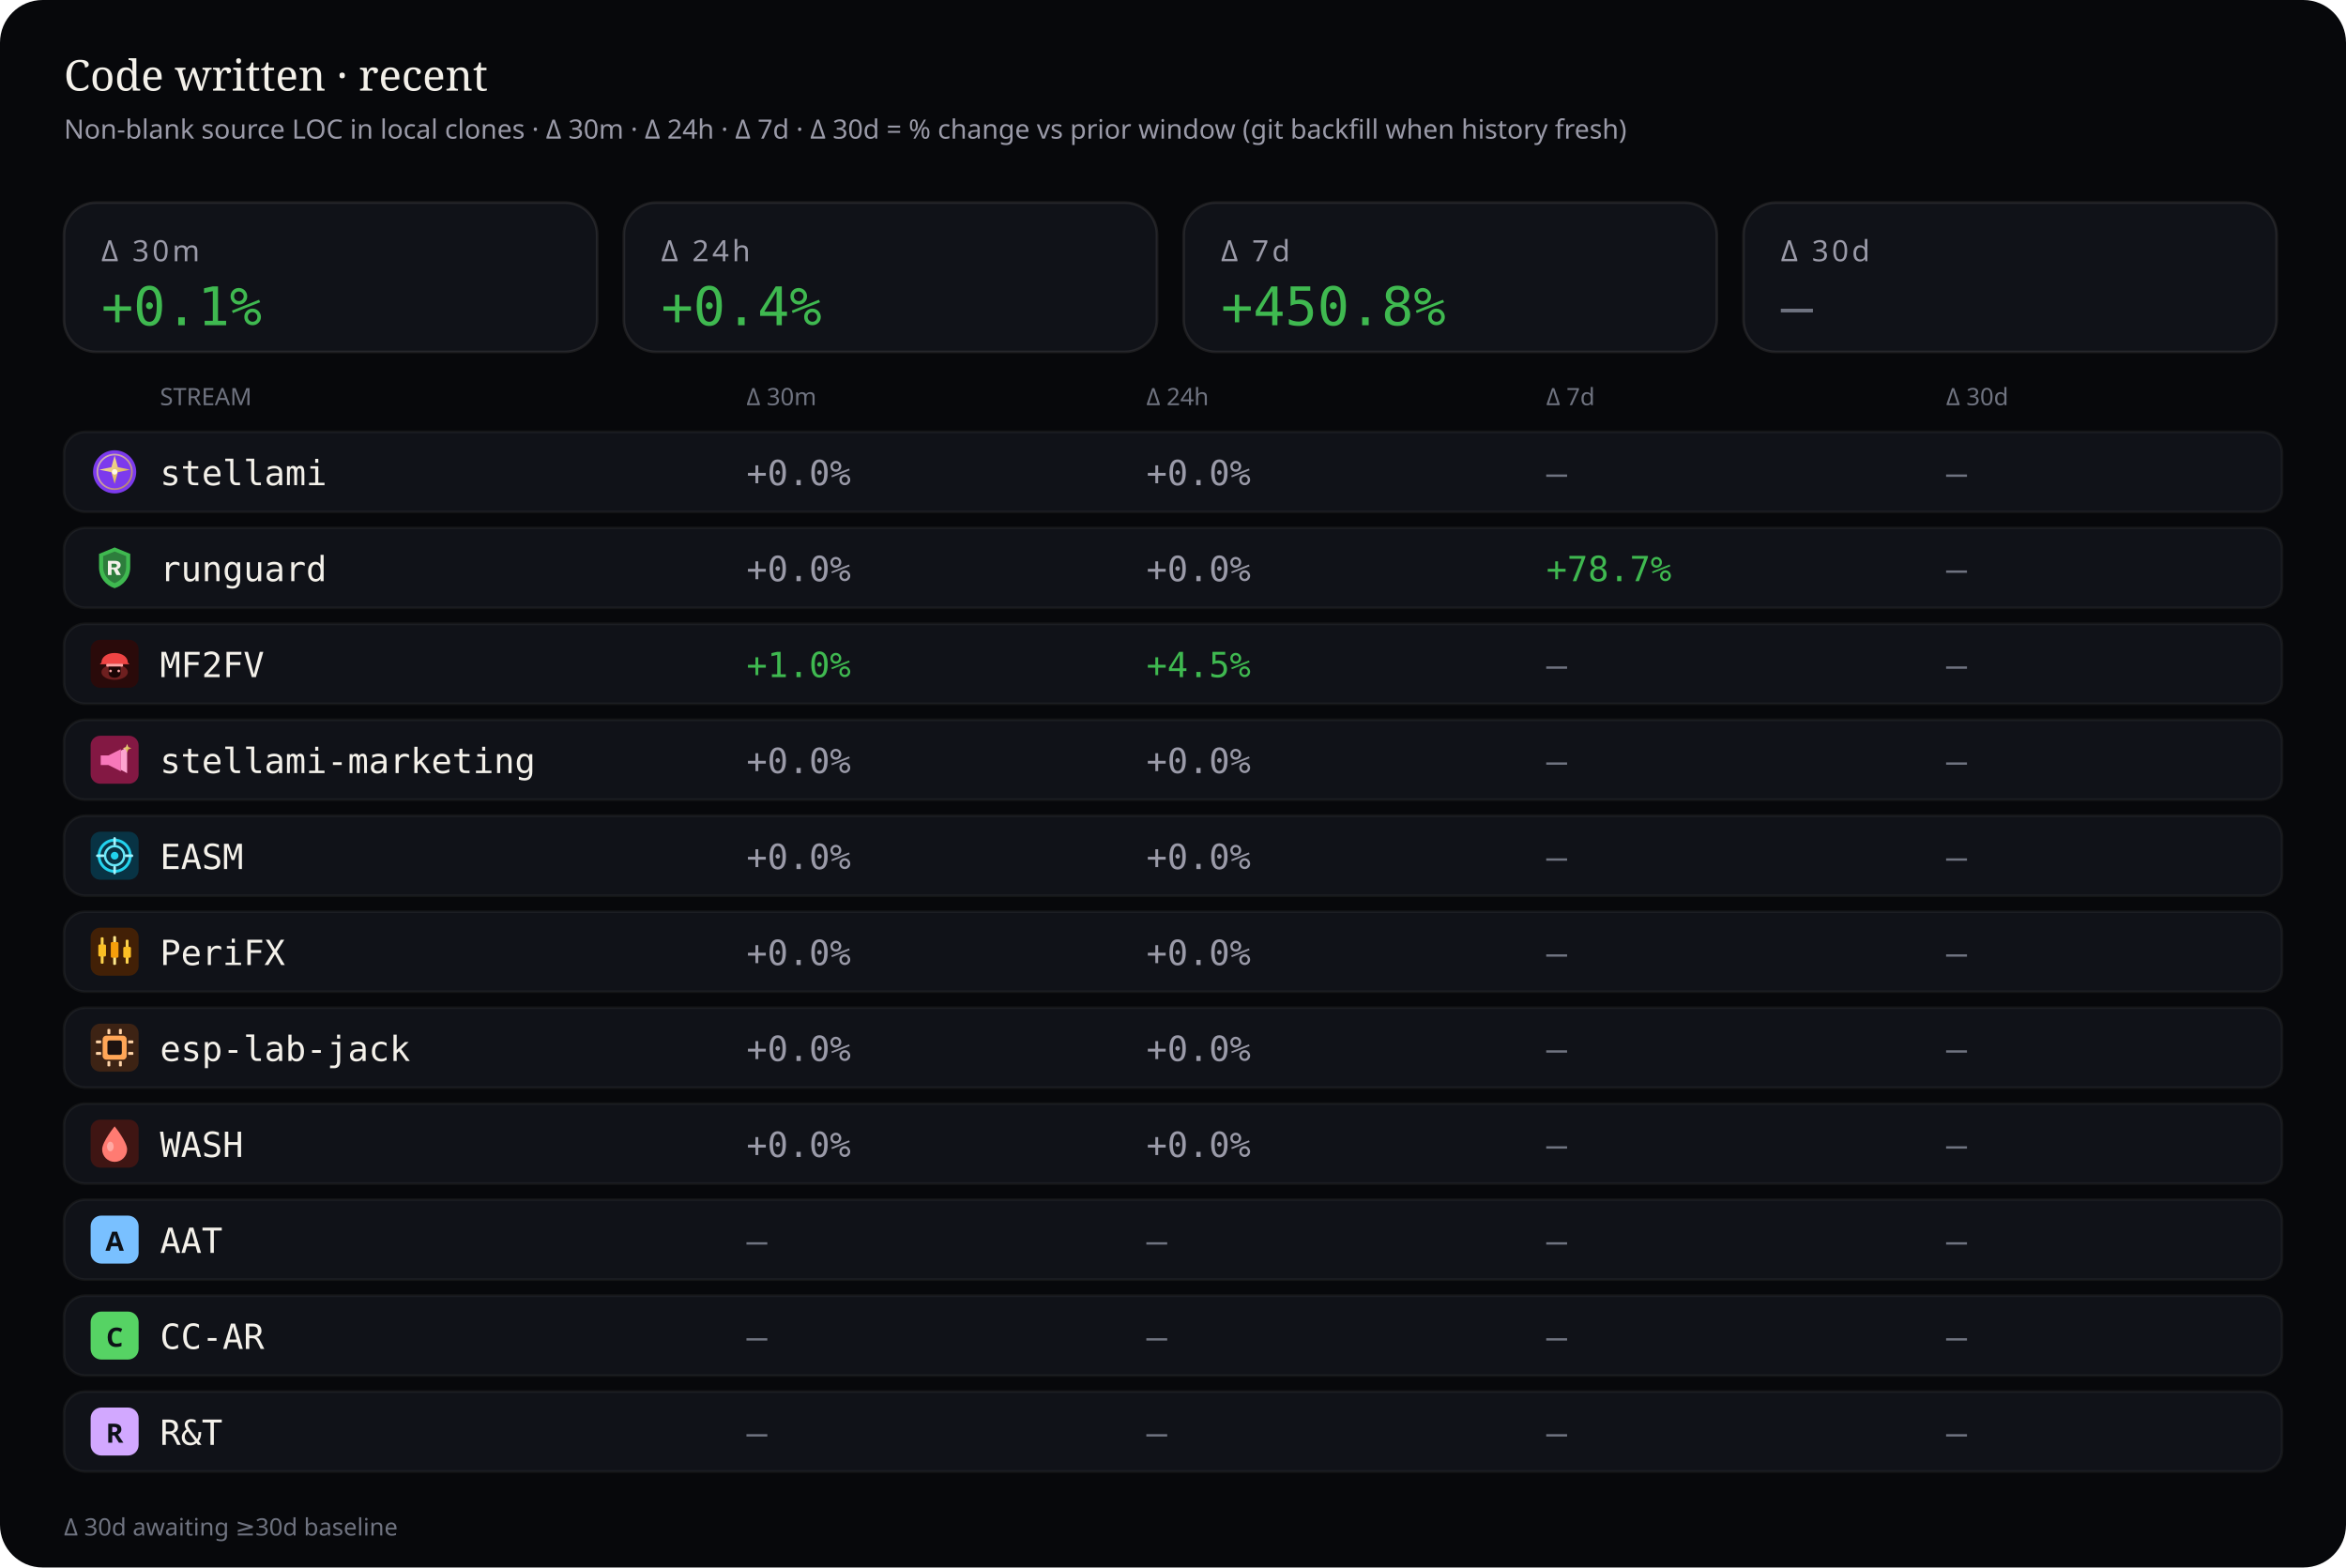
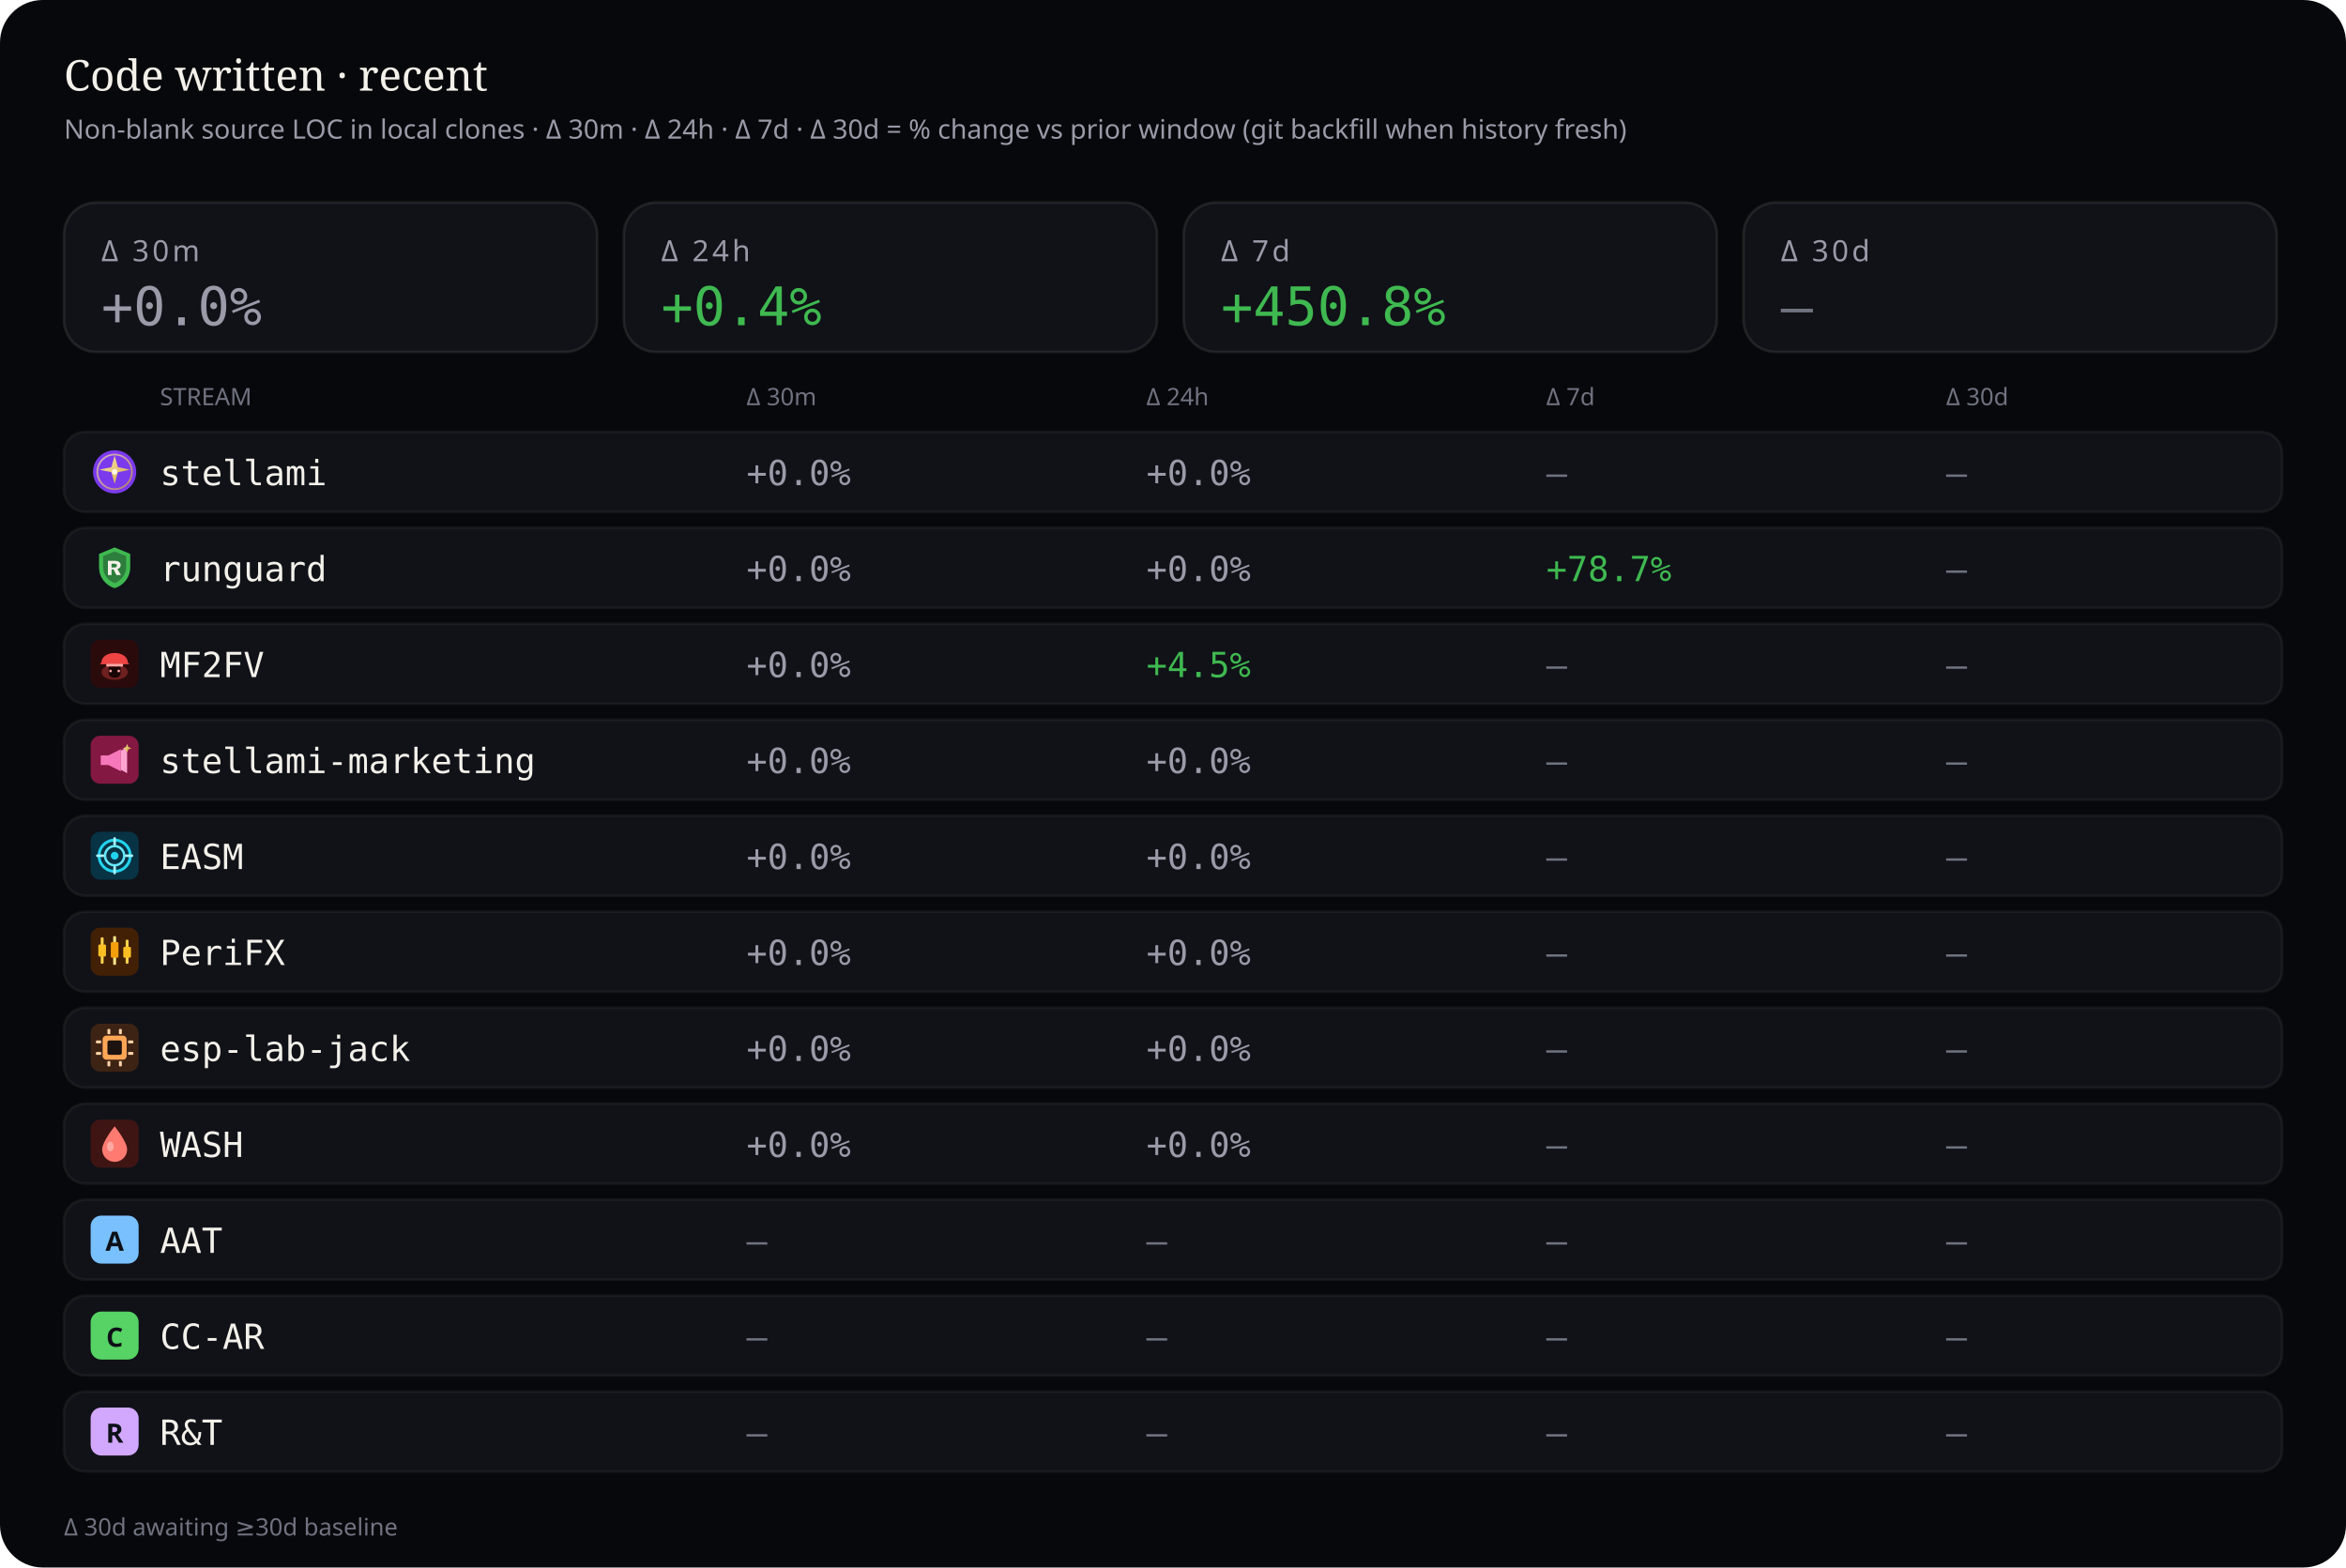
<svg xmlns="http://www.w3.org/2000/svg" viewBox="0 0 880 588" width="880" height="588" role="img" aria-label="Source code deltas — 30 minutes, 24 hours, 7 days, and 30 days">
  <rect width="880" height="588" rx="16" fill="#07080b" />
  <text x="24" y="34" fill="#f4f1ea" font-size="16" font-family="ui-serif, Georgia, serif">Code written · recent</text>
  <text x="24" y="52" fill="#9a9aa8" font-size="10" font-family="ui-sans-serif, system-ui, sans-serif">Non-blank source LOC in local clones · Δ 30m · Δ 24h · Δ 7d · Δ 30d = % change vs prior window (git backfill when history fresh)</text>
  <rect x="24" y="76" width="200" height="56" rx="12" fill="#101218" stroke="rgba(232,228,214,0.10)" />
  <text x="38" y="98" fill="#9a9aa8" font-size="11" font-family="ui-sans-serif, system-ui, sans-serif" letter-spacing="1.2">Δ 30m</text>
-   <text x="38" y="122" fill="#3fb950" font-size="20" font-family="ui-monospace, SFMono-Regular, monospace">+0.1%</text>
+   <text x="38" y="122" fill="#9a9aa8" font-size="20" font-family="ui-monospace, SFMono-Regular, monospace">+0.0%</text>
  <rect x="234" y="76" width="200" height="56" rx="12" fill="#101218" stroke="rgba(232,228,214,0.10)" />
  <text x="248" y="98" fill="#9a9aa8" font-size="11" font-family="ui-sans-serif, system-ui, sans-serif" letter-spacing="1.2">Δ 24h</text>
  <text x="248" y="122" fill="#3fb950" font-size="20" font-family="ui-monospace, SFMono-Regular, monospace">+0.4%</text>
  <rect x="444" y="76" width="200" height="56" rx="12" fill="#101218" stroke="rgba(232,228,214,0.10)" />
  <text x="458" y="98" fill="#9a9aa8" font-size="11" font-family="ui-sans-serif, system-ui, sans-serif" letter-spacing="1.2">Δ 7d</text>
  <text x="458" y="122" fill="#3fb950" font-size="20" font-family="ui-monospace, SFMono-Regular, monospace">+450.8%</text>
  <rect x="654" y="76" width="200" height="56" rx="12" fill="#101218" stroke="rgba(232,228,214,0.10)" />
  <text x="668" y="98" fill="#9a9aa8" font-size="11" font-family="ui-sans-serif, system-ui, sans-serif" letter-spacing="1.2">Δ 30d</text>
  <text x="668" y="122" fill="#6f7380" font-size="20" font-family="ui-monospace, SFMono-Regular, monospace">—</text>
  <text x="60" y="152" fill="#6f7380" font-size="9" font-family="ui-sans-serif, system-ui, sans-serif">STREAM</text>
  <text x="280" y="152" fill="#6f7380" font-size="9" font-family="ui-sans-serif, system-ui, sans-serif">Δ 30m</text>
  <text x="430" y="152" fill="#6f7380" font-size="9" font-family="ui-sans-serif, system-ui, sans-serif">Δ 24h</text>
  <text x="580" y="152" fill="#6f7380" font-size="9" font-family="ui-sans-serif, system-ui, sans-serif">Δ 7d</text>
  <text x="730" y="152" fill="#6f7380" font-size="9" font-family="ui-sans-serif, system-ui, sans-serif">Δ 30d</text>
  <rect x="24" y="162" width="832" height="30" rx="8" fill="#101218" stroke="rgba(232,228,214,0.06)" />
  <g id="stream_logo_stellami" class="stream_logo" data-stream="stellami" transform="translate(34.0,168.0) scale(0.9)" opacity="1.0">
    <defs>
      <linearGradient id="stream_logo_stellami-stellami-gold" x1="0%" y1="0%" x2="100%" y2="100%">
        <stop offset="0%" stop-color="#f5e6a8" />
        <stop offset="55%" stop-color="#e8c57a" />
        <stop offset="100%" stop-color="#c9a227" />
      </linearGradient>
    </defs>
    <circle cx="10" cy="10" r="9" fill="#7c3aed" />
    <circle cx="10" cy="10" r="7.2" fill="none" stroke="url(#stream_logo_stellami-stellami-gold)" stroke-width="0.7" opacity=".7" />
    <path fill="url(#stream_logo_stellami-stellami-gold)" d="M10 3.2 L11.35 8.05 L16.4 9.1 L11.35 10.15 L10 15 L8.65 10.15 L3.6 9.1 L8.65 8.05 Z" />
    <circle cx="10" cy="10" r="1.15" fill="#fff8e8" />
  </g>
  <use class="stream_logo" data-stream="stellami" href="#stream_logo_stellami" x="34.0" y="168.0" width="18" height="18" opacity="0" />
  <text x="60" y="182" fill="#f4f1ea" font-size="13" font-family="ui-monospace, SFMono-Regular, monospace">stellami</text>
  <text x="280" y="182" fill="#9a9aa8" font-size="13" font-family="ui-monospace, SFMono-Regular, monospace">+0.0%</text>
  <text x="430" y="182" fill="#9a9aa8" font-size="13" font-family="ui-monospace, SFMono-Regular, monospace">+0.0%</text>
  <text x="580" y="182" fill="#6f7380" font-size="13" font-family="ui-monospace, SFMono-Regular, monospace">—</text>
  <text x="730" y="182" fill="#6f7380" font-size="13" font-family="ui-monospace, SFMono-Regular, monospace">—</text>
  <rect x="24" y="198" width="832" height="30" rx="8" fill="#101218" stroke="rgba(232,228,214,0.06)" />
  <g id="stream_logo_runguard" class="stream_logo" data-stream="runguard" transform="translate(34.0,204.0) scale(0.9)" opacity="1.0">
    <path fill="#3fb950" d="M10 1.5 L16.5 4.2 V9.8 C16.5 14.1 13.6 17.4 10 18.5 C6.4 17.4 3.5 14.1 3.5 9.8 V4.2 Z" />
    <path fill="#0d1117" fill-opacity=".35" d="M10 3.2 L14.8 5.1 V9.7 C14.8 12.9 12.6 15.4 10 16.4 C7.4 15.4 5.2 12.9 5.2 9.7 V5.1 Z" />
    <path fill="#f4f1ea" d="M7.2 7.1h3.1c1.35 0 2.2.7 2.2 1.75 0 .85-.5 1.45-1.35 1.65L12.6 13h-1.85l-1.2-2.35H8.7V13H7.2V7.1zm1.5 1.2v1.55h1.35c.55 0 .9-.28.9-.75s-.35-.8-.9-.8H8.7z" />
  </g>
  <use class="stream_logo" data-stream="runguard" href="#stream_logo_runguard" x="34.0" y="204.0" width="18" height="18" opacity="0" />
  <text x="60" y="218" fill="#f4f1ea" font-size="13" font-family="ui-monospace, SFMono-Regular, monospace">runguard</text>
  <text x="280" y="218" fill="#9a9aa8" font-size="13" font-family="ui-monospace, SFMono-Regular, monospace">+0.0%</text>
  <text x="430" y="218" fill="#9a9aa8" font-size="13" font-family="ui-monospace, SFMono-Regular, monospace">+0.0%</text>
  <text x="580" y="218" fill="#3fb950" font-size="13" font-family="ui-monospace, SFMono-Regular, monospace">+78.7%</text>
  <text x="730" y="218" fill="#6f7380" font-size="13" font-family="ui-monospace, SFMono-Regular, monospace">—</text>
  <rect x="24" y="234" width="832" height="30" rx="8" fill="#101218" stroke="rgba(232,228,214,0.06)" />
  <g id="stream_logo_mf2fv" class="stream_logo" data-stream="mf2fv" transform="translate(34.0,240.0) scale(0.9)" opacity="1.0">
    <rect width="20" height="20" rx="4" fill="#2a0a0a" />
    <ellipse cx="10" cy="13.5" rx="5.5" ry="3.2" fill="#ef4444" opacity=".35" />
    <path fill="#ef4444" d="M4.5 9.5 C4.5 7.2 6.8 5.5 10 5.5 S15.5 7.2 15.5 9.5 L16.2 10.2 H3.8 Z" />
    <rect x="6.5" y="10" width="7" height="1.2" rx="0.4" fill="#fca5a5" />
    <path fill="#1a0505" d="M7.5 11.2 h5 v2.8 c0 1-1.1 1.8-2.5 1.8 s-2.5-.8-2.5-1.8 v-2.8z" />
    <circle cx="8.3" cy="13" r="0.55" fill="#fca5a5" />
    <circle cx="11.7" cy="13" r="0.55" fill="#fca5a5" />
  </g>
  <use class="stream_logo" data-stream="mf2fv" href="#stream_logo_mf2fv" x="34.0" y="240.0" width="18" height="18" opacity="0" />
  <text x="60" y="254" fill="#f4f1ea" font-size="13" font-family="ui-monospace, SFMono-Regular, monospace">MF2FV</text>
-   <text x="280" y="254" fill="#3fb950" font-size="13" font-family="ui-monospace, SFMono-Regular, monospace">+1.0%</text>
+   <text x="280" y="254" fill="#9a9aa8" font-size="13" font-family="ui-monospace, SFMono-Regular, monospace">+0.0%</text>
  <text x="430" y="254" fill="#3fb950" font-size="13" font-family="ui-monospace, SFMono-Regular, monospace">+4.5%</text>
  <text x="580" y="254" fill="#6f7380" font-size="13" font-family="ui-monospace, SFMono-Regular, monospace">—</text>
  <text x="730" y="254" fill="#6f7380" font-size="13" font-family="ui-monospace, SFMono-Regular, monospace">—</text>
  <rect x="24" y="270" width="832" height="30" rx="8" fill="#101218" stroke="rgba(232,228,214,0.06)" />
  <g id="stream_logo_stellami-marketing" class="stream_logo" data-stream="stellami-marketing" transform="translate(34.0,276.0) scale(0.9)" opacity="1.0">
    <defs>
      <linearGradient id="stream_logo_stellami-marketing-smkt-gold" x1="0%" y1="0%" x2="100%" y2="100%">
        <stop offset="0%" stop-color="#f5e6a8" />
        <stop offset="100%" stop-color="#c9a227" />
      </linearGradient>
    </defs>
    <rect width="20" height="20" rx="4" fill="#831843" />
    <path fill="#f778ba" d="M4.2 8.2h3.2l5.2-2.6v9.2l-5.2-2.6H4.2z" />
    <path fill="#fda4d0" d="M12.6 6.2l2.6-1.4v10.8l-2.6-1.4z" />
    <path fill="url(#stream_logo_stellami-marketing-smkt-gold)" d="M15.2 3.4 L15.7 4.7 L17 5.2 L15.7 5.7 L15.2 7 L14.7 5.7 L13.4 5.2 L14.7 4.7 Z" />
  </g>
  <use class="stream_logo" data-stream="stellami-marketing" href="#stream_logo_stellami-marketing" x="34.0" y="276.0" width="18" height="18" opacity="0" />
  <text x="60" y="290" fill="#f4f1ea" font-size="13" font-family="ui-monospace, SFMono-Regular, monospace">stellami-marketing</text>
  <text x="280" y="290" fill="#9a9aa8" font-size="13" font-family="ui-monospace, SFMono-Regular, monospace">+0.0%</text>
  <text x="430" y="290" fill="#9a9aa8" font-size="13" font-family="ui-monospace, SFMono-Regular, monospace">+0.0%</text>
  <text x="580" y="290" fill="#6f7380" font-size="13" font-family="ui-monospace, SFMono-Regular, monospace">—</text>
  <text x="730" y="290" fill="#6f7380" font-size="13" font-family="ui-monospace, SFMono-Regular, monospace">—</text>
  <rect x="24" y="306" width="832" height="30" rx="8" fill="#101218" stroke="rgba(232,228,214,0.06)" />
  <g id="stream_logo_easm" class="stream_logo" data-stream="easm" transform="translate(34.0,312.0) scale(0.9)" opacity="1.0">
    <rect width="20" height="20" rx="4" fill="#083344" />
    <circle cx="10" cy="10" r="6.5" fill="none" stroke="#22d3ee" stroke-width="1.2" />
    <circle cx="10" cy="10" r="4" fill="none" stroke="#67e8f9" stroke-width="1" />
    <circle cx="10" cy="10" r="1.6" fill="#22d3ee" />
    <path d="M10 2.8 V5.2 M10 14.8 V17.2 M2.8 10 H5.2 M14.8 10 H17.2" stroke="#a5f3fc" stroke-width="1.1" stroke-linecap="round" />
  </g>
  <use class="stream_logo" data-stream="easm" href="#stream_logo_easm" x="34.0" y="312.0" width="18" height="18" opacity="0" />
  <text x="60" y="326" fill="#f4f1ea" font-size="13" font-family="ui-monospace, SFMono-Regular, monospace">EASM</text>
  <text x="280" y="326" fill="#9a9aa8" font-size="13" font-family="ui-monospace, SFMono-Regular, monospace">+0.0%</text>
  <text x="430" y="326" fill="#9a9aa8" font-size="13" font-family="ui-monospace, SFMono-Regular, monospace">+0.0%</text>
  <text x="580" y="326" fill="#6f7380" font-size="13" font-family="ui-monospace, SFMono-Regular, monospace">—</text>
  <text x="730" y="326" fill="#6f7380" font-size="13" font-family="ui-monospace, SFMono-Regular, monospace">—</text>
  <rect x="24" y="342" width="832" height="30" rx="8" fill="#101218" stroke="rgba(232,228,214,0.06)" />
  <g id="stream_logo_peri" class="stream_logo" data-stream="peri" transform="translate(34.0,348.0) scale(0.9)" opacity="1.0">
    <rect width="20" height="20" rx="4" fill="#422006" />
    <rect x="4.2" y="4" width="1.2" height="11" rx="0.4" fill="#fcd34d" />
    <rect x="3.2" y="7" width="3.2" height="5" rx="0.5" fill="#fbbf24" />
    <rect x="9.4" y="3.5" width="1.2" height="12" rx="0.4" fill="#fde68a" />
    <rect x="8.4" y="6" width="3.2" height="6.5" rx="0.5" fill="#f59e0b" />
    <rect x="14.6" y="5" width="1.2" height="10" rx="0.4" fill="#fcd34d" />
    <rect x="13.6" y="8" width="3.2" height="4.5" rx="0.5" fill="#fbbf24" />
  </g>
  <use class="stream_logo" data-stream="peri" href="#stream_logo_peri" x="34.0" y="348.0" width="18" height="18" opacity="0" />
  <text x="60" y="362" fill="#f4f1ea" font-size="13" font-family="ui-monospace, SFMono-Regular, monospace">PeriFX</text>
  <text x="280" y="362" fill="#9a9aa8" font-size="13" font-family="ui-monospace, SFMono-Regular, monospace">+0.0%</text>
  <text x="430" y="362" fill="#9a9aa8" font-size="13" font-family="ui-monospace, SFMono-Regular, monospace">+0.0%</text>
  <text x="580" y="362" fill="#6f7380" font-size="13" font-family="ui-monospace, SFMono-Regular, monospace">—</text>
  <text x="730" y="362" fill="#6f7380" font-size="13" font-family="ui-monospace, SFMono-Regular, monospace">—</text>
  <rect x="24" y="378" width="832" height="30" rx="8" fill="#101218" stroke="rgba(232,228,214,0.06)" />
  <g id="stream_logo_esp-lab-jack" class="stream_logo" data-stream="esp-lab-jack" transform="translate(34.0,384.0) scale(0.9)" opacity="1.0">
    <rect width="20" height="20" rx="4" fill="#3d2314" />
    <rect x="5" y="5" width="10" height="10" rx="1.5" fill="#ffa657" />
    <rect x="7" y="7" width="6" height="6" rx="0.8" fill="#1c1210" />
    <rect x="2.2" y="7" width="2.2" height="1.2" rx="0.3" fill="#ffd4a8" />
    <rect x="2.2" y="11.8" width="2.2" height="1.2" rx="0.3" fill="#ffd4a8" />
    <rect x="15.6" y="7" width="2.2" height="1.2" rx="0.3" fill="#ffd4a8" />
    <rect x="15.6" y="11.8" width="2.2" height="1.2" rx="0.3" fill="#ffd4a8" />
    <rect x="7" y="2.2" width="1.2" height="2.2" rx="0.3" fill="#ffd4a8" />
    <rect x="11.8" y="2.2" width="1.2" height="2.2" rx="0.3" fill="#ffd4a8" />
    <rect x="7" y="15.6" width="1.2" height="2.2" rx="0.3" fill="#ffd4a8" />
    <rect x="11.8" y="15.6" width="1.2" height="2.2" rx="0.3" fill="#ffd4a8" />
  </g>
  <use class="stream_logo" data-stream="esp-lab-jack" href="#stream_logo_esp-lab-jack" x="34.0" y="384.0" width="18" height="18" opacity="0" />
  <text x="60" y="398" fill="#f4f1ea" font-size="13" font-family="ui-monospace, SFMono-Regular, monospace">esp-lab-jack</text>
  <text x="280" y="398" fill="#9a9aa8" font-size="13" font-family="ui-monospace, SFMono-Regular, monospace">+0.0%</text>
  <text x="430" y="398" fill="#9a9aa8" font-size="13" font-family="ui-monospace, SFMono-Regular, monospace">+0.0%</text>
  <text x="580" y="398" fill="#6f7380" font-size="13" font-family="ui-monospace, SFMono-Regular, monospace">—</text>
  <text x="730" y="398" fill="#6f7380" font-size="13" font-family="ui-monospace, SFMono-Regular, monospace">—</text>
  <rect x="24" y="414" width="832" height="30" rx="8" fill="#101218" stroke="rgba(232,228,214,0.06)" />
  <g id="stream_logo_wash" class="stream_logo" data-stream="wash" transform="translate(34.0,420.0) scale(0.9)" opacity="1.0">
    <rect width="20" height="20" rx="4" fill="#3f1513" />
    <path fill="#ff7b72" d="M10 2.8 C10 2.8 15.2 9.2 15.2 12.4 A5.2 5.2 0 0 1 4.8 12.4 C4.8 9.2 10 2.8 10 2.8 Z" />
    <ellipse cx="8.2" cy="11.2" rx="1.4" ry="2" fill="#ffd0cc" opacity=".55" />
  </g>
  <use class="stream_logo" data-stream="wash" href="#stream_logo_wash" x="34.0" y="420.0" width="18" height="18" opacity="0" />
  <text x="60" y="434" fill="#f4f1ea" font-size="13" font-family="ui-monospace, SFMono-Regular, monospace">WASH</text>
  <text x="280" y="434" fill="#9a9aa8" font-size="13" font-family="ui-monospace, SFMono-Regular, monospace">+0.0%</text>
  <text x="430" y="434" fill="#9a9aa8" font-size="13" font-family="ui-monospace, SFMono-Regular, monospace">+0.0%</text>
  <text x="580" y="434" fill="#6f7380" font-size="13" font-family="ui-monospace, SFMono-Regular, monospace">—</text>
  <text x="730" y="434" fill="#6f7380" font-size="13" font-family="ui-monospace, SFMono-Regular, monospace">—</text>
  <rect x="24" y="450" width="832" height="30" rx="8" fill="#101218" stroke="rgba(232,228,214,0.06)" />
  <g id="stream_logo_aat" class="stream_logo" data-stream="aat" opacity="1.0">
    <rect x="34.0" y="456.0" width="18" height="18" rx="4" fill="#79c0ff" />
    <text x="43.0" y="469.2" text-anchor="middle" fill="#0d1117" font-size="10" font-family="ui-sans-serif, system-ui, sans-serif" font-weight="700">A</text>
  </g>
  <text x="60" y="470" fill="#f4f1ea" font-size="13" font-family="ui-monospace, SFMono-Regular, monospace">AAT</text>
  <text x="280" y="470" fill="#6f7380" font-size="13" font-family="ui-monospace, SFMono-Regular, monospace">—</text>
  <text x="430" y="470" fill="#6f7380" font-size="13" font-family="ui-monospace, SFMono-Regular, monospace">—</text>
  <text x="580" y="470" fill="#6f7380" font-size="13" font-family="ui-monospace, SFMono-Regular, monospace">—</text>
  <text x="730" y="470" fill="#6f7380" font-size="13" font-family="ui-monospace, SFMono-Regular, monospace">—</text>
  <rect x="24" y="486" width="832" height="30" rx="8" fill="#101218" stroke="rgba(232,228,214,0.06)" />
  <g id="stream_logo_cc-ar" class="stream_logo" data-stream="cc-ar" opacity="1.0">
    <rect x="34.0" y="492.0" width="18" height="18" rx="4" fill="#56d364" />
    <text x="43.0" y="505.2" text-anchor="middle" fill="#0d1117" font-size="10" font-family="ui-sans-serif, system-ui, sans-serif" font-weight="700">C</text>
  </g>
  <text x="60" y="506" fill="#f4f1ea" font-size="13" font-family="ui-monospace, SFMono-Regular, monospace">CC-AR</text>
  <text x="280" y="506" fill="#6f7380" font-size="13" font-family="ui-monospace, SFMono-Regular, monospace">—</text>
  <text x="430" y="506" fill="#6f7380" font-size="13" font-family="ui-monospace, SFMono-Regular, monospace">—</text>
  <text x="580" y="506" fill="#6f7380" font-size="13" font-family="ui-monospace, SFMono-Regular, monospace">—</text>
  <text x="730" y="506" fill="#6f7380" font-size="13" font-family="ui-monospace, SFMono-Regular, monospace">—</text>
  <rect x="24" y="522" width="832" height="30" rx="8" fill="#101218" stroke="rgba(232,228,214,0.06)" />
  <g id="stream_logo_rt" class="stream_logo" data-stream="rt" opacity="1.0">
    <rect x="34.0" y="528.0" width="18" height="18" rx="4" fill="#d2a8ff" />
    <text x="43.0" y="541.2" text-anchor="middle" fill="#0d1117" font-size="10" font-family="ui-sans-serif, system-ui, sans-serif" font-weight="700">R</text>
  </g>
  <text x="60" y="542" fill="#f4f1ea" font-size="13" font-family="ui-monospace, SFMono-Regular, monospace">R&amp;T</text>
  <text x="280" y="542" fill="#6f7380" font-size="13" font-family="ui-monospace, SFMono-Regular, monospace">—</text>
  <text x="430" y="542" fill="#6f7380" font-size="13" font-family="ui-monospace, SFMono-Regular, monospace">—</text>
  <text x="580" y="542" fill="#6f7380" font-size="13" font-family="ui-monospace, SFMono-Regular, monospace">—</text>
  <text x="730" y="542" fill="#6f7380" font-size="13" font-family="ui-monospace, SFMono-Regular, monospace">—</text>
  <text x="24" y="576" fill="#6f7380" font-size="9" font-family="ui-sans-serif, system-ui, sans-serif">Δ 30d awaiting ≥30d baseline</text>
</svg>
